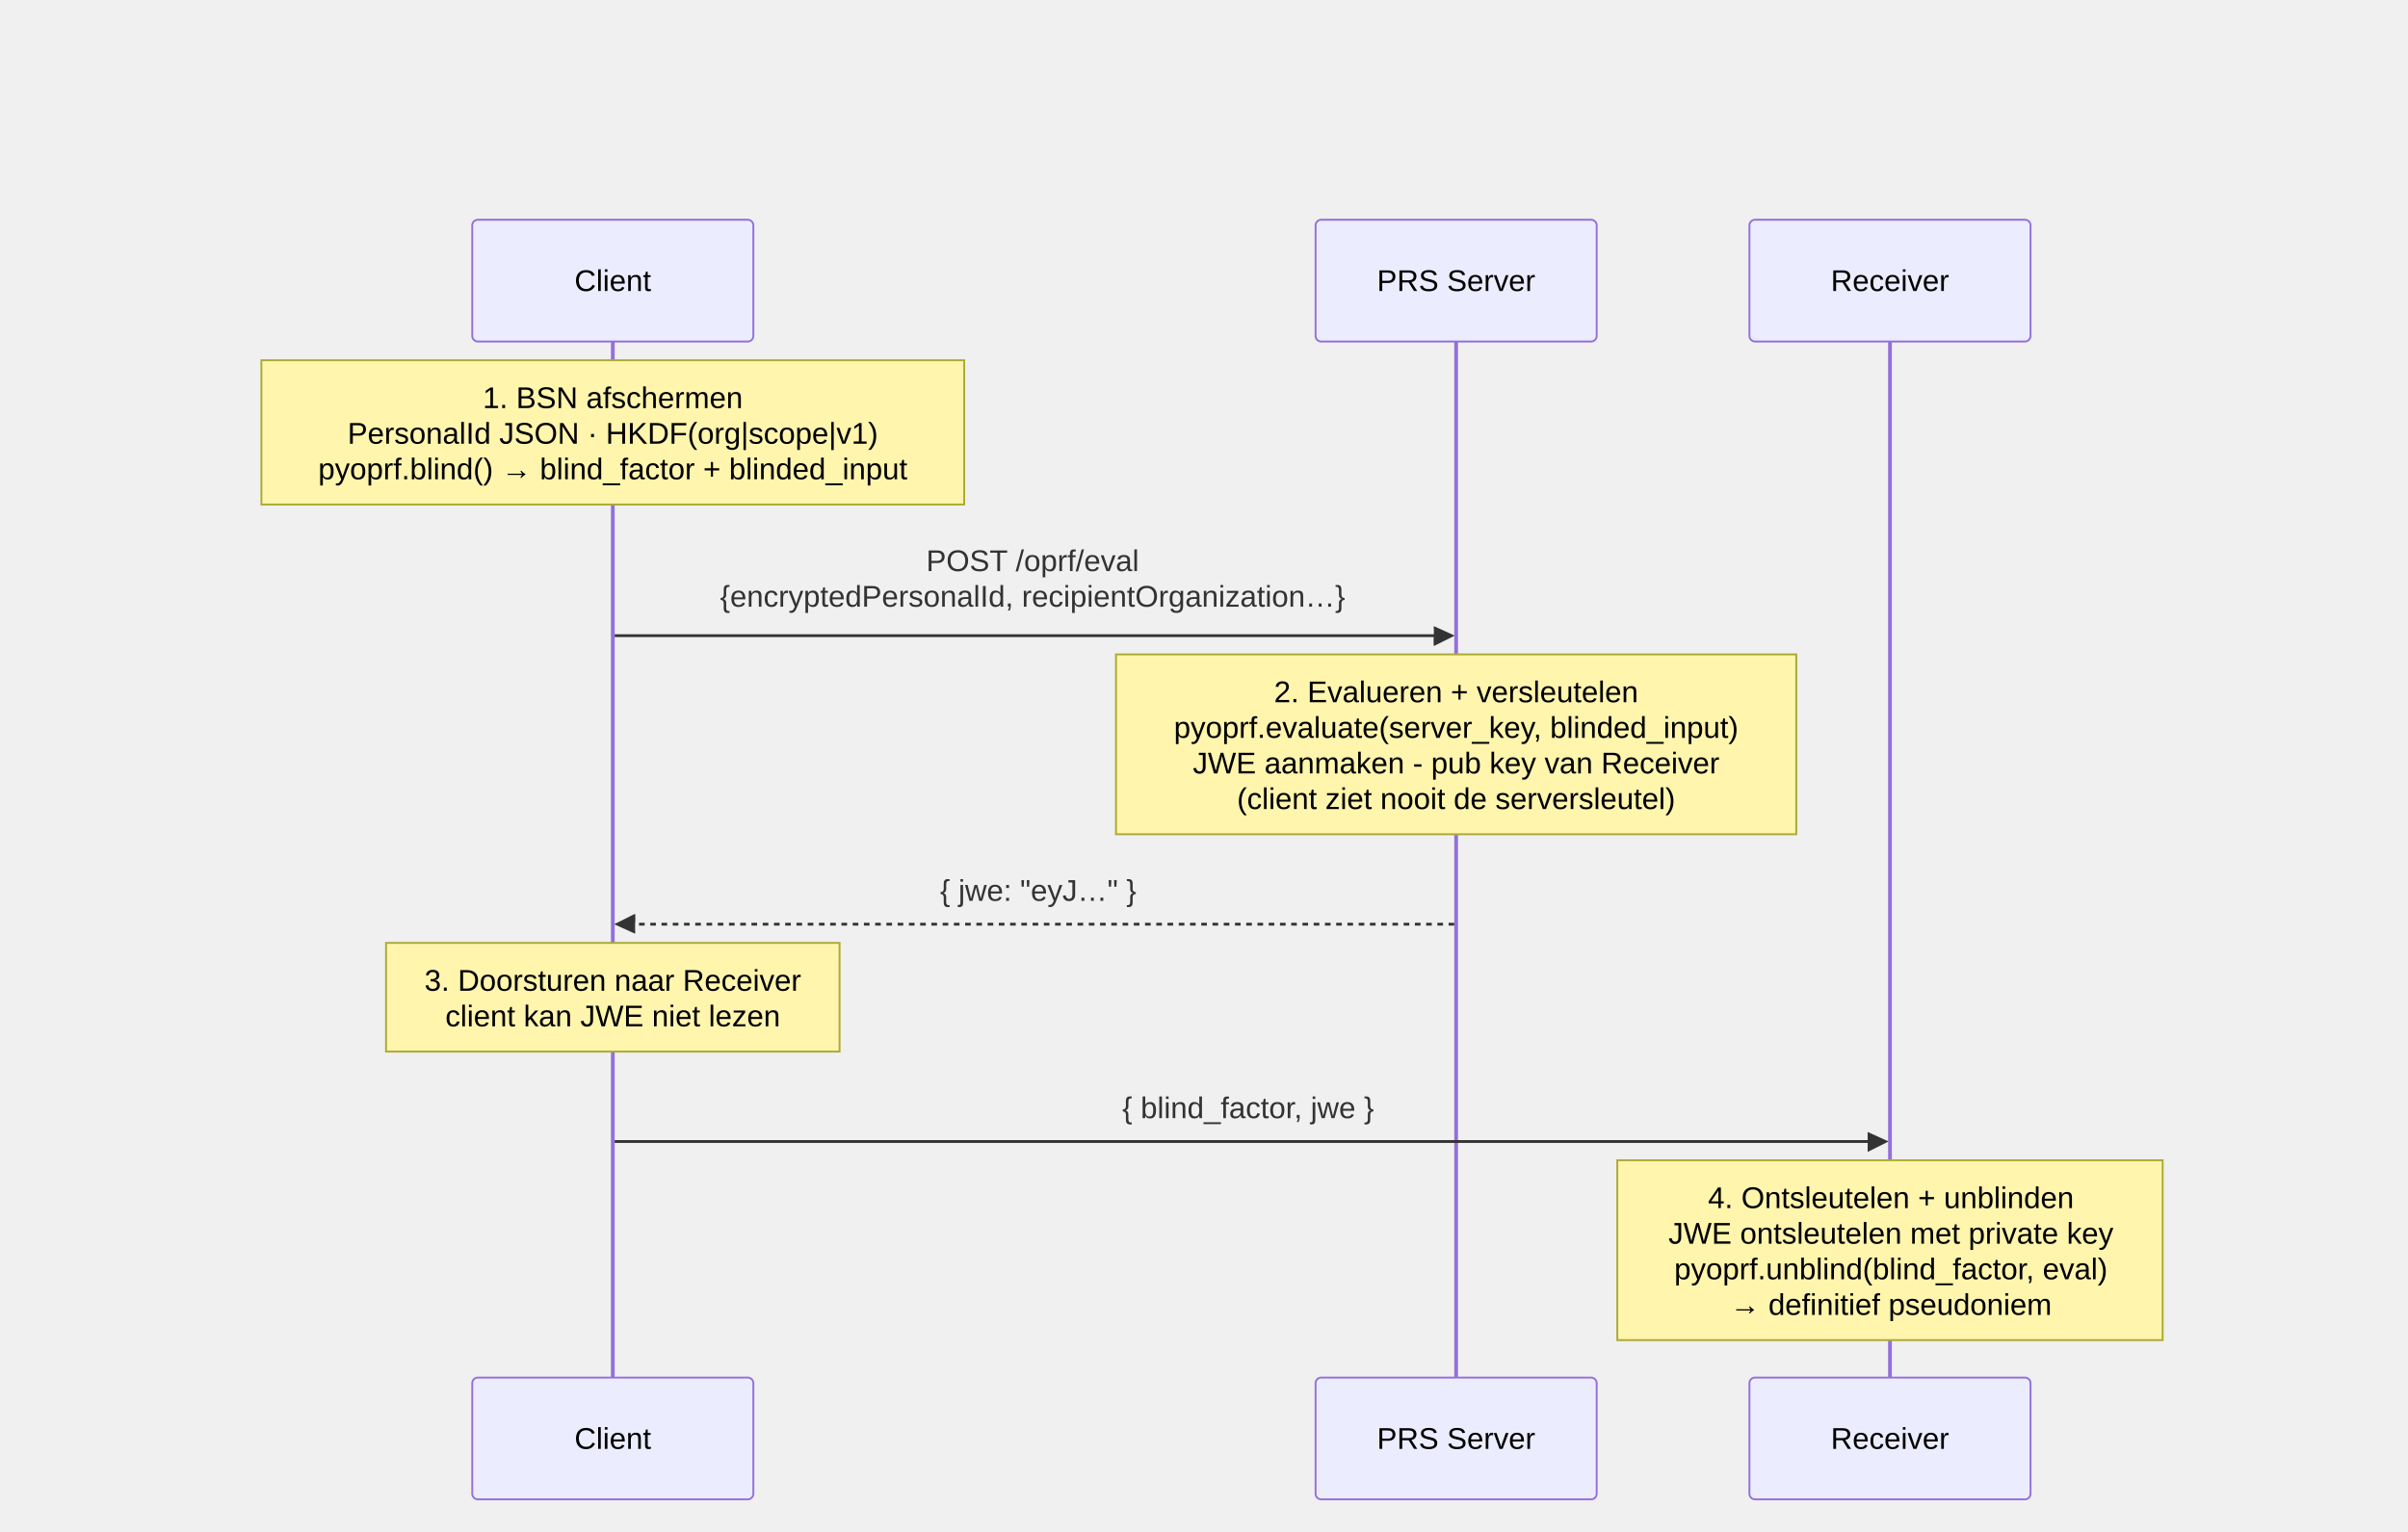
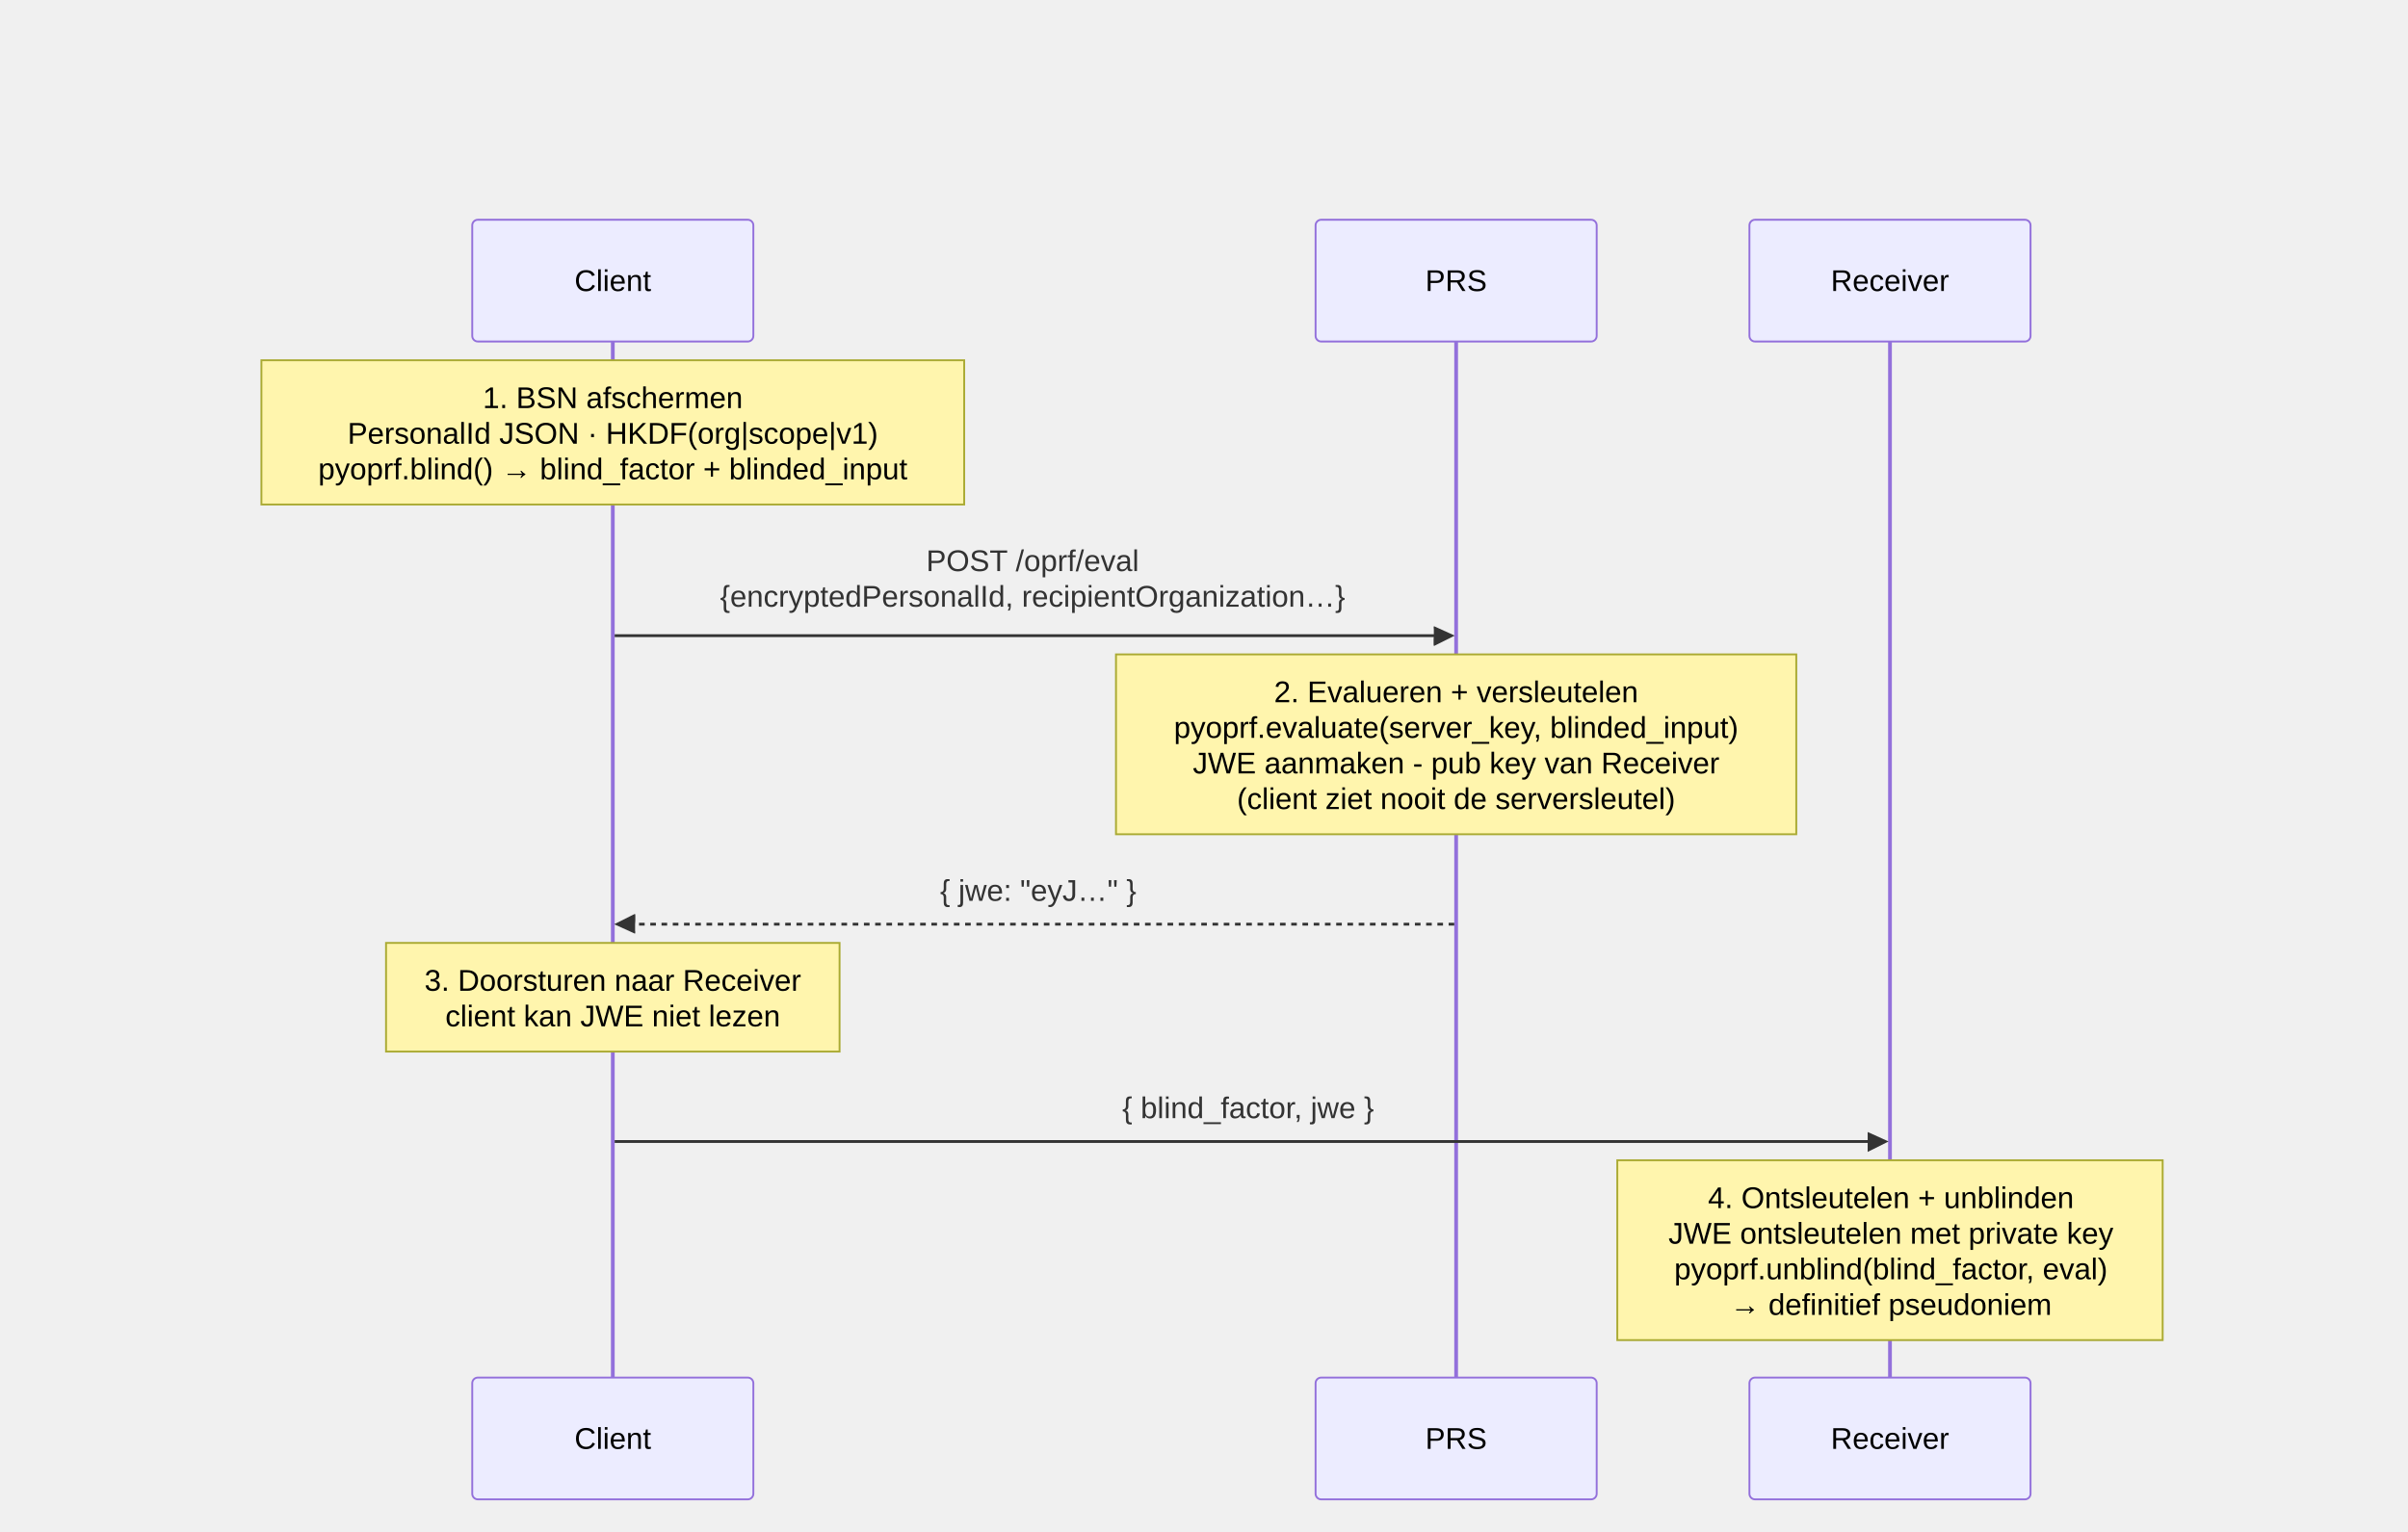
<svg xmlns="http://www.w3.org/2000/svg" id="graph-47" width="1100" height="700" viewBox="0 0 1100 700" style="background-color: rgb(255, 255, 255);" role="graphics-document document" aria-roledescription="sequence">
  <defs>
    <symbol id="graph-47-computer" width="24" height="24">
      <path transform="scale(.5)" d="M2 2v13h20v-13h-20zm18 11h-16v-9h16v9zm-10.228 6l.466-1h3.524l.467 1h-4.457zm14.228 3h-24l2-6h2.104l-1.33 4h18.45l-1.297-4h2.073l2 6zm-5-10h-14v-7h14v7z" />
    </symbol>
  </defs>
  <defs>
    <symbol id="graph-47-database" fill-rule="evenodd" clip-rule="evenodd">
      <path transform="scale(.5)" d="M12.258.001l.256.004.255.005.253.008.251.01.249.012.247.015.246.016.242.019.241.02.239.023.236.024.233.027.231.028.229.031.225.032.223.034.22.036.217.038.214.04.211.041.208.043.205.045.201.046.198.048.194.05.191.051.187.053.183.054.18.056.175.057.172.059.168.06.163.061.16.063.155.064.15.066.074.033.073.033.071.034.07.034.069.035.068.035.067.035.066.035.064.036.064.036.062.036.06.036.06.037.058.037.058.037.055.038.055.038.053.038.052.038.051.039.05.039.048.039.047.039.045.04.044.04.043.04.041.04.04.041.039.041.037.041.036.041.034.041.033.042.032.042.03.042.029.042.027.042.026.043.024.043.023.043.021.043.02.043.018.044.017.043.015.044.013.044.012.044.011.045.009.044.007.045.006.045.004.045.002.045.001.045v17l-.001.045-.002.045-.004.045-.006.045-.007.045-.009.044-.011.045-.012.044-.013.044-.015.044-.017.043-.018.044-.02.043-.021.043-.023.043-.024.043-.026.043-.027.042-.029.042-.03.042-.032.042-.033.042-.034.041-.036.041-.037.041-.039.041-.04.041-.041.04-.043.04-.044.04-.045.04-.047.039-.048.039-.05.039-.051.039-.052.038-.053.038-.055.038-.055.038-.058.037-.058.037-.06.037-.06.036-.062.036-.064.036-.064.036-.066.035-.067.035-.068.035-.069.035-.07.034-.071.034-.073.033-.074.033-.15.066-.155.064-.16.063-.163.061-.168.06-.172.059-.175.057-.18.056-.183.054-.187.053-.191.051-.194.05-.198.048-.201.046-.205.045-.208.043-.211.041-.214.04-.217.038-.22.036-.223.034-.225.032-.229.031-.231.028-.233.027-.236.024-.239.023-.241.02-.242.019-.246.016-.247.015-.249.012-.251.01-.253.008-.255.005-.256.004-.258.001-.258-.001-.256-.004-.255-.005-.253-.008-.251-.01-.249-.012-.247-.015-.245-.016-.243-.019-.241-.02-.238-.023-.236-.024-.234-.027-.231-.028-.228-.031-.226-.032-.223-.034-.22-.036-.217-.038-.214-.04-.211-.041-.208-.043-.204-.045-.201-.046-.198-.048-.195-.05-.19-.051-.187-.053-.184-.054-.179-.056-.176-.057-.172-.059-.167-.06-.164-.061-.159-.063-.155-.064-.151-.066-.074-.033-.072-.033-.072-.034-.07-.034-.069-.035-.068-.035-.067-.035-.066-.035-.064-.036-.063-.036-.062-.036-.061-.036-.06-.037-.058-.037-.057-.037-.056-.038-.055-.038-.053-.038-.052-.038-.051-.039-.049-.039-.049-.039-.046-.039-.046-.04-.044-.04-.043-.04-.041-.04-.04-.041-.039-.041-.037-.041-.036-.041-.034-.041-.033-.042-.032-.042-.03-.042-.029-.042-.027-.042-.026-.043-.024-.043-.023-.043-.021-.043-.02-.043-.018-.044-.017-.043-.015-.044-.013-.044-.012-.044-.011-.045-.009-.044-.007-.045-.006-.045-.004-.045-.002-.045-.001-.045v-17l.001-.045.002-.045.004-.045.006-.045.007-.045.009-.044.011-.045.012-.044.013-.044.015-.044.017-.043.018-.044.02-.043.021-.043.023-.043.024-.043.026-.043.027-.042.029-.042.03-.042.032-.042.033-.042.034-.041.036-.041.037-.041.039-.041.04-.041.041-.04.043-.04.044-.04.046-.04.046-.039.049-.039.049-.039.051-.039.052-.038.053-.038.055-.038.056-.038.057-.037.058-.037.06-.037.061-.036.062-.036.063-.036.064-.036.066-.035.067-.035.068-.035.069-.035.07-.034.072-.034.072-.033.074-.033.151-.066.155-.064.159-.063.164-.061.167-.06.172-.059.176-.057.179-.056.184-.054.187-.053.19-.051.195-.05.198-.048.201-.046.204-.045.208-.043.211-.041.214-.04.217-.038.22-.036.223-.034.226-.032.228-.031.231-.028.234-.027.236-.024.238-.023.241-.02.243-.019.245-.016.247-.015.249-.012.251-.01.253-.008.255-.005.256-.004.258-.001.258.001zm-9.258 20.499v.01l.001.021.003.021.004.022.005.021.006.022.007.022.009.023.01.022.011.023.012.023.013.023.015.023.016.024.017.023.018.024.019.024.021.024.022.025.023.024.024.025.052.049.056.05.061.051.066.051.07.051.075.051.079.052.084.052.088.052.092.052.097.052.102.051.105.052.11.052.114.051.119.051.123.051.127.05.131.05.135.05.139.048.144.049.147.047.152.047.155.047.16.045.163.045.167.043.171.043.176.041.178.041.183.039.187.039.19.037.194.035.197.035.202.033.204.031.209.03.212.029.216.027.219.025.222.024.226.021.23.02.233.018.236.016.24.015.243.012.246.01.249.008.253.005.256.004.259.001.26-.001.257-.004.254-.005.25-.008.247-.011.244-.012.241-.014.237-.016.233-.018.231-.021.226-.021.224-.024.22-.026.216-.027.212-.028.21-.031.205-.031.202-.034.198-.034.194-.036.191-.037.187-.039.183-.04.179-.04.175-.042.172-.043.168-.044.163-.045.16-.046.155-.046.152-.047.148-.048.143-.049.139-.049.136-.05.131-.05.126-.05.123-.051.118-.052.114-.051.11-.052.106-.052.101-.052.096-.052.092-.052.088-.053.083-.051.079-.052.074-.052.07-.051.065-.051.06-.051.056-.05.051-.05.023-.024.023-.025.021-.024.02-.024.019-.024.018-.024.017-.024.015-.023.014-.024.013-.023.012-.023.01-.023.01-.022.008-.022.006-.022.006-.022.004-.022.004-.021.001-.021.001-.021v-4.127l-.077.055-.08.053-.083.054-.085.053-.087.052-.09.052-.093.051-.095.05-.097.05-.1.049-.102.049-.105.048-.106.047-.109.047-.111.046-.114.045-.115.045-.118.044-.12.043-.122.042-.124.042-.126.041-.128.04-.13.04-.132.038-.134.038-.135.037-.138.037-.139.035-.142.035-.143.034-.144.033-.147.032-.148.031-.15.03-.151.03-.153.029-.154.027-.156.027-.158.026-.159.025-.161.024-.162.023-.163.022-.165.021-.166.02-.167.019-.169.018-.169.017-.171.016-.173.015-.173.014-.175.013-.175.012-.177.011-.178.01-.179.008-.179.008-.181.006-.182.005-.182.004-.184.003-.184.002h-.37l-.184-.002-.184-.003-.182-.004-.182-.005-.181-.006-.179-.008-.179-.008-.178-.01-.176-.011-.176-.012-.175-.013-.173-.014-.172-.015-.171-.016-.17-.017-.169-.018-.167-.019-.166-.02-.165-.021-.163-.022-.162-.023-.161-.024-.159-.025-.157-.026-.156-.027-.155-.027-.153-.029-.151-.03-.15-.03-.148-.031-.146-.032-.145-.033-.143-.034-.141-.035-.14-.035-.137-.037-.136-.037-.134-.038-.132-.038-.13-.04-.128-.04-.126-.041-.124-.042-.122-.042-.12-.044-.117-.043-.116-.045-.113-.045-.112-.046-.109-.047-.106-.047-.105-.048-.102-.049-.1-.049-.097-.05-.095-.05-.093-.052-.09-.051-.087-.052-.085-.053-.083-.054-.08-.054-.077-.054v4.127zm0-5.654v.011l.001.021.003.021.004.021.005.022.006.022.007.022.009.022.01.022.011.023.012.023.013.023.015.024.016.023.017.024.018.024.019.024.021.024.022.024.023.025.024.024.052.05.056.05.061.05.066.051.07.051.075.052.079.051.084.052.088.052.092.052.097.052.102.052.105.052.11.051.114.051.119.052.123.05.127.051.131.05.135.049.139.049.144.048.147.048.152.047.155.046.16.045.163.045.167.044.171.042.176.042.178.04.183.04.187.038.19.037.194.036.197.034.202.033.204.032.209.03.212.028.216.027.219.025.222.024.226.022.23.02.233.018.236.016.24.014.243.012.246.01.249.008.253.006.256.003.259.001.26-.001.257-.003.254-.006.25-.008.247-.01.244-.012.241-.015.237-.016.233-.018.231-.02.226-.022.224-.024.22-.025.216-.027.212-.029.21-.03.205-.032.202-.033.198-.035.194-.036.191-.037.187-.039.183-.039.179-.041.175-.042.172-.043.168-.044.163-.045.16-.045.155-.047.152-.047.148-.048.143-.048.139-.05.136-.049.131-.05.126-.051.123-.051.118-.051.114-.052.11-.052.106-.052.101-.052.096-.052.092-.052.088-.052.083-.052.079-.052.074-.051.07-.052.065-.051.06-.05.056-.051.051-.049.023-.025.023-.024.021-.025.02-.024.019-.024.018-.024.017-.024.015-.023.014-.023.013-.024.012-.022.01-.023.01-.023.008-.022.006-.022.006-.022.004-.021.004-.022.001-.021.001-.021v-4.139l-.077.054-.08.054-.083.054-.085.052-.087.053-.09.051-.093.051-.095.051-.097.05-.1.049-.102.049-.105.048-.106.047-.109.047-.111.046-.114.045-.115.044-.118.044-.12.044-.122.042-.124.042-.126.041-.128.04-.13.039-.132.039-.134.038-.135.037-.138.036-.139.036-.142.035-.143.033-.144.033-.147.033-.148.031-.15.03-.151.03-.153.028-.154.028-.156.027-.158.026-.159.025-.161.024-.162.023-.163.022-.165.021-.166.02-.167.019-.169.018-.169.017-.171.016-.173.015-.173.014-.175.013-.175.012-.177.011-.178.009-.179.009-.179.007-.181.007-.182.005-.182.004-.184.003-.184.002h-.37l-.184-.002-.184-.003-.182-.004-.182-.005-.181-.007-.179-.007-.179-.009-.178-.009-.176-.011-.176-.012-.175-.013-.173-.014-.172-.015-.171-.016-.17-.017-.169-.018-.167-.019-.166-.02-.165-.021-.163-.022-.162-.023-.161-.024-.159-.025-.157-.026-.156-.027-.155-.028-.153-.028-.151-.03-.15-.03-.148-.031-.146-.033-.145-.033-.143-.033-.141-.035-.14-.036-.137-.036-.136-.037-.134-.038-.132-.039-.13-.039-.128-.04-.126-.041-.124-.042-.122-.043-.12-.043-.117-.044-.116-.044-.113-.046-.112-.046-.109-.046-.106-.047-.105-.048-.102-.049-.1-.049-.097-.05-.095-.051-.093-.051-.09-.051-.087-.053-.085-.052-.083-.054-.08-.054-.077-.054v4.139zm0-5.666v.011l.001.02.003.022.004.021.005.022.006.021.007.022.009.023.01.022.011.023.012.023.013.023.015.023.016.024.017.024.018.023.019.024.021.025.022.024.023.024.024.025.052.05.056.05.061.05.066.051.07.051.075.052.079.051.084.052.088.052.092.052.097.052.102.052.105.051.11.052.114.051.119.051.123.051.127.05.131.05.135.05.139.049.144.048.147.048.152.047.155.046.16.045.163.045.167.043.171.043.176.042.178.04.183.04.187.038.19.037.194.036.197.034.202.033.204.032.209.03.212.028.216.027.219.025.222.024.226.021.23.02.233.018.236.017.24.014.243.012.246.01.249.008.253.006.256.003.259.001.26-.001.257-.003.254-.006.25-.008.247-.01.244-.013.241-.014.237-.016.233-.018.231-.02.226-.022.224-.024.22-.025.216-.027.212-.029.21-.03.205-.032.202-.033.198-.035.194-.036.191-.037.187-.039.183-.039.179-.041.175-.042.172-.043.168-.044.163-.045.16-.045.155-.047.152-.047.148-.048.143-.049.139-.049.136-.049.131-.051.126-.05.123-.051.118-.052.114-.051.11-.052.106-.052.101-.052.096-.052.092-.052.088-.052.083-.052.079-.052.074-.052.07-.051.065-.051.06-.051.056-.05.051-.049.023-.025.023-.025.021-.024.02-.024.019-.024.018-.024.017-.024.015-.023.014-.024.013-.023.012-.023.01-.022.01-.023.008-.022.006-.022.006-.022.004-.022.004-.021.001-.021.001-.021v-4.153l-.077.054-.08.054-.083.053-.085.053-.087.053-.09.051-.093.051-.095.051-.097.05-.1.049-.102.048-.105.048-.106.048-.109.046-.111.046-.114.046-.115.044-.118.044-.12.043-.122.043-.124.042-.126.041-.128.04-.13.039-.132.039-.134.038-.135.037-.138.036-.139.036-.142.034-.143.034-.144.033-.147.032-.148.032-.15.03-.151.03-.153.028-.154.028-.156.027-.158.026-.159.024-.161.024-.162.023-.163.023-.165.021-.166.02-.167.019-.169.018-.169.017-.171.016-.173.015-.173.014-.175.013-.175.012-.177.01-.178.01-.179.009-.179.007-.181.006-.182.006-.182.004-.184.003-.184.001-.185.001-.185-.001-.184-.001-.184-.003-.182-.004-.182-.006-.181-.006-.179-.007-.179-.009-.178-.01-.176-.01-.176-.012-.175-.013-.173-.014-.172-.015-.171-.016-.17-.017-.169-.018-.167-.019-.166-.02-.165-.021-.163-.023-.162-.023-.161-.024-.159-.024-.157-.026-.156-.027-.155-.028-.153-.028-.151-.03-.15-.03-.148-.032-.146-.032-.145-.033-.143-.034-.141-.034-.14-.036-.137-.036-.136-.037-.134-.038-.132-.039-.13-.039-.128-.041-.126-.041-.124-.041-.122-.043-.12-.043-.117-.044-.116-.044-.113-.046-.112-.046-.109-.046-.106-.048-.105-.048-.102-.048-.1-.05-.097-.049-.095-.051-.093-.051-.09-.052-.087-.052-.085-.053-.083-.053-.08-.054-.077-.054v4.153zm8.74-8.179l-.257.004-.254.005-.25.008-.247.011-.244.012-.241.014-.237.016-.233.018-.231.021-.226.022-.224.023-.22.026-.216.027-.212.028-.21.031-.205.032-.202.033-.198.034-.194.036-.191.038-.187.038-.183.04-.179.041-.175.042-.172.043-.168.043-.163.045-.16.046-.155.046-.152.048-.148.048-.143.048-.139.049-.136.05-.131.05-.126.051-.123.051-.118.051-.114.052-.11.052-.106.052-.101.052-.096.052-.092.052-.088.052-.083.052-.079.052-.074.051-.07.052-.065.051-.06.05-.056.05-.051.05-.023.025-.023.024-.021.024-.02.025-.019.024-.018.024-.017.023-.015.024-.014.023-.013.023-.012.023-.01.023-.01.022-.008.022-.006.023-.006.021-.004.022-.004.021-.001.021-.001.021.001.021.001.021.004.021.004.022.006.021.006.023.008.022.01.022.01.023.012.023.013.023.014.023.015.024.017.023.018.024.019.024.02.025.021.024.023.024.023.025.051.05.056.05.06.05.065.051.07.052.074.051.079.052.083.052.088.052.092.052.096.052.101.052.106.052.11.052.114.052.118.051.123.051.126.051.131.05.136.05.139.049.143.048.148.048.152.048.155.046.16.046.163.045.168.043.172.043.175.042.179.041.183.04.187.038.191.038.194.036.198.034.202.033.205.032.21.031.212.028.216.027.22.026.224.023.226.022.231.021.233.018.237.016.241.014.244.012.247.011.25.008.254.005.257.004.26.001.26-.001.257-.004.254-.005.25-.008.247-.011.244-.012.241-.014.237-.016.233-.018.231-.021.226-.022.224-.023.22-.026.216-.027.212-.028.21-.031.205-.032.202-.033.198-.034.194-.036.191-.038.187-.038.183-.04.179-.041.175-.042.172-.043.168-.043.163-.045.16-.046.155-.046.152-.048.148-.048.143-.048.139-.049.136-.05.131-.05.126-.051.123-.051.118-.051.114-.052.11-.052.106-.052.101-.052.096-.052.092-.052.088-.052.083-.052.079-.052.074-.051.07-.052.065-.051.06-.05.056-.05.051-.05.023-.025.023-.024.021-.024.02-.025.019-.024.018-.024.017-.023.015-.024.014-.023.013-.023.012-.023.01-.023.01-.022.008-.022.006-.023.006-.021.004-.022.004-.021.001-.021.001-.021-.001-.021-.001-.021-.004-.021-.004-.022-.006-.021-.006-.023-.008-.022-.01-.022-.01-.023-.012-.023-.013-.023-.014-.023-.015-.024-.017-.023-.018-.024-.019-.024-.02-.025-.021-.024-.023-.024-.023-.025-.051-.05-.056-.05-.06-.05-.065-.051-.07-.052-.074-.051-.079-.052-.083-.052-.088-.052-.092-.052-.096-.052-.101-.052-.106-.052-.11-.052-.114-.052-.118-.051-.123-.051-.126-.051-.131-.05-.136-.05-.139-.049-.143-.048-.148-.048-.152-.048-.155-.046-.16-.046-.163-.045-.168-.043-.172-.043-.175-.042-.179-.041-.183-.04-.187-.038-.191-.038-.194-.036-.198-.034-.202-.033-.205-.032-.21-.031-.212-.028-.216-.027-.22-.026-.224-.023-.226-.022-.231-.021-.233-.018-.237-.016-.241-.014-.244-.012-.247-.011-.25-.008-.254-.005-.257-.004-.26-.001-.26.001z" />
    </symbol>
  </defs>
  <defs>
    <symbol id="graph-47-clock" width="24" height="24">
      <path transform="scale(.5)" d="M12 2c5.514 0 10 4.486 10 10s-4.486 10-10 10-10-4.486-10-10 4.486-10 10-10zm0-2c-6.627 0-12 5.373-12 12s5.373 12 12 12 12-5.373 12-12-5.373-12-12-12zm5.848 12.459c.202.038.202.333.001.372-1.907.361-6.045 1.111-6.547 1.111-.719 0-1.301-.582-1.301-1.301 0-.512.77-5.447 1.125-7.445.034-.192.312-.181.343.014l.985 6.238 5.394 1.011z" />
    </symbol>
  </defs>
  <defs>
    <marker id="graph-47-arrowhead" refX="7.9" refY="5" markerUnits="userSpaceOnUse" markerWidth="12" markerHeight="12" orient="auto-start-reverse">
      <path d="M -1 0 L 10 5 L 0 10 z" />
    </marker>
  </defs>
  <defs>
    <marker id="graph-47-crosshead" markerWidth="15" markerHeight="8" orient="auto" refX="4" refY="4.5">
      <path fill="none" stroke="#000000" style="stroke-dasharray: 0px, 0px;" stroke-width="1pt" d="M 1,2 L 6,7 M 6,2 L 1,7" />
    </marker>
  </defs>
  <defs>
    <marker id="graph-47-filled-head" refX="15.5" refY="7" markerWidth="20" markerHeight="28" orient="auto">
      <path d="M 18,7 L9,13 L14,7 L9,1 Z" />
    </marker>
  </defs>
  <defs>
    <marker id="graph-47-sequencenumber" refX="15" refY="15" markerWidth="60" markerHeight="40" orient="auto">
      <circle cx="15" cy="15" r="6" />
    </marker>
  </defs>
  <defs>
    <marker id="graph-47-solidTopArrowHead" refX="7.9" refY="7.25" markerUnits="userSpaceOnUse" markerWidth="12" markerHeight="12" orient="auto-start-reverse">
      <path d="M 0 0 L 10 8 L 0 8 z" />
    </marker>
  </defs>
  <defs>
    <marker id="graph-47-solidBottomArrowHead" refX="7.9" refY="0.75" markerUnits="userSpaceOnUse" markerWidth="12" markerHeight="12" orient="auto-start-reverse">
      <path d="M 0 0 L 10 0 L 0 8 z" />
    </marker>
  </defs>
  <defs>
    <marker id="graph-47-stickTopArrowHead" refX="7.5" refY="7" markerUnits="userSpaceOnUse" markerWidth="12" markerHeight="12" orient="auto-start-reverse">
      <path d="M 0 0 L 7 7" stroke="black" stroke-width="1.5" fill="none" />
    </marker>
  </defs>
  <defs>
    <marker id="graph-47-stickBottomArrowHead" refX="7.5" refY="0" markerUnits="userSpaceOnUse" markerWidth="12" markerHeight="12" orient="auto-start-reverse">
      <path d="M 0 7 L 7 0" stroke="black" stroke-width="1.5" fill="none" />
    </marker>
  </defs>
  <g id="viewport-20260511091307627" class="svg-pan-zoom_viewport" transform="matrix(0.8560976,0,0,0.8560976,215.7262,100.4086)" style="transform: matrix(0.856098, 0, 0, 0.856098, 215.726, 100.409);">
    <g>
      <rect x="681.5" y="618" fill="#eaeaea" stroke="#666" width="150" height="65" name="R" rx="3" ry="3" class="actor actor-bottom" />
      <text x="756.5" y="650.5" style="text-anchor: middle; font-size: 16px; font-weight: 400;" dominant-baseline="central" alignment-baseline="central" class="actor actor-box">
        <tspan x="756.5" dy="0">Receiver</tspan>
      </text>
    </g>
    <g>
      <rect x="450" y="618" fill="#eaeaea" stroke="#666" width="150" height="65" name="P" rx="3" ry="3" class="actor actor-bottom" />
      <text x="525" y="650.5" style="text-anchor: middle; font-size: 16px; font-weight: 400;" dominant-baseline="central" alignment-baseline="central" class="actor actor-box">
-         <tspan x="525" dy="0">PRS Server</tspan>
+         <tspan x="525" dy="0">PRS</tspan>
      </text>
    </g>
    <g>
      <rect x="0" y="618" fill="#eaeaea" stroke="#666" width="150" height="65" name="C" rx="3" ry="3" class="actor actor-bottom" />
      <text x="75" y="650.5" style="text-anchor: middle; font-size: 16px; font-weight: 400;" dominant-baseline="central" alignment-baseline="central" class="actor actor-box">
        <tspan x="75" dy="0">Client</tspan>
      </text>
    </g>
    <g>
      <line id="actor2" x1="756.5" y1="65" x2="756.5" y2="618" class="actor-line 200" stroke-width="0.5px" stroke="#999" name="R" data-et="life-line" data-id="R" />
      <g id="root-2" data-et="participant" data-type="participant" data-id="R">
        <rect x="681.5" y="0" fill="#eaeaea" stroke="#666" width="150" height="65" name="R" rx="3" ry="3" class="actor actor-top" />
        <text x="756.5" y="32.5" style="text-anchor: middle; font-size: 16px; font-weight: 400;" dominant-baseline="central" alignment-baseline="central" class="actor actor-box">
          <tspan x="756.5" dy="0">Receiver</tspan>
        </text>
      </g>
    </g>
    <g>
      <line id="actor1" x1="525" y1="65" x2="525" y2="618" class="actor-line 200" stroke-width="0.5px" stroke="#999" name="P" data-et="life-line" data-id="P" />
      <g id="root-1" data-et="participant" data-type="participant" data-id="P">
        <rect x="450" y="0" fill="#eaeaea" stroke="#666" width="150" height="65" name="P" rx="3" ry="3" class="actor actor-top" />
        <text x="525" y="32.5" style="text-anchor: middle; font-size: 16px; font-weight: 400;" dominant-baseline="central" alignment-baseline="central" class="actor actor-box">
-           <tspan x="525" dy="0">PRS Server</tspan>
+           <tspan x="525" dy="0">PRS</tspan>
        </text>
      </g>
    </g>
    <g>
      <line id="actor0" x1="75" y1="65" x2="75" y2="618" class="actor-line 200" stroke-width="0.5px" stroke="#999" name="C" data-et="life-line" data-id="C" />
      <g id="root-0" data-et="participant" data-type="participant" data-id="C">
        <rect x="0" y="0" fill="#eaeaea" stroke="#666" width="150" height="65" name="C" rx="3" ry="3" class="actor actor-top" />
        <text x="75" y="32.5" style="text-anchor: middle; font-size: 16px; font-weight: 400;" dominant-baseline="central" alignment-baseline="central" class="actor actor-box">
          <tspan x="75" dy="0">Client</tspan>
        </text>
      </g>
    </g>
    <style>#graph-47{font-family:"trebuchet ms",verdana,arial,sans-serif;font-size:16px;fill:#333;}@keyframes
            edge-animation-frame{from{stroke-dashoffset:0;}}@keyframes dash{to{stroke-dashoffset:0;}}#graph-47
            .edge-animation-slow{stroke-dasharray:9,5!important;stroke-dashoffset:900;animation:dash 50s linear
            infinite;stroke-linecap:round;}#graph-47
            .edge-animation-fast{stroke-dasharray:9,5!important;stroke-dashoffset:900;animation:dash 20s linear
            infinite;stroke-linecap:round;}#graph-47 .error-icon{fill:#552222;}#graph-47
            .error-text{fill:#552222;stroke:#552222;}#graph-47 .edge-thickness-normal{stroke-width:1px;}#graph-47
            .edge-thickness-thick{stroke-width:3.5px;}#graph-47 .edge-pattern-solid{stroke-dasharray:0;}#graph-47
            .edge-thickness-invisible{stroke-width:0;fill:none;}#graph-47
            .edge-pattern-dashed{stroke-dasharray:3;}#graph-47 .edge-pattern-dotted{stroke-dasharray:2;}#graph-47
            .marker{fill:#333333;stroke:#333333;}#graph-47 .marker.cross{stroke:#333333;}#graph-47
            svg{font-family:"trebuchet ms",verdana,arial,sans-serif;font-size:16px;}#graph-47 p{margin:0;}#graph-47
            .actor{stroke:#9370DB;fill:#ECECFF;stroke-width:1;}#graph-47
            rect.actor.outer-path[data-look="neo"]{filter:drop-shadow(1px 2px 2px rgba(185, 185, 185, 1));}#graph-47
            rect.note[data-look="neo"]{stroke:#aaaa33;fill:#fff5ad;filter:drop-shadow(1px 2px 2px rgba(185, 185, 185,
            1));}#graph-47 text.actor&gt;tspan{fill:black;stroke:none;}#graph-47 .actor-line{stroke:#9370DB;}#graph-47
            .innerArc{stroke-width:1.5;stroke-dasharray:none;}#graph-47
            .messageLine0{stroke-width:1.5;stroke-dasharray:none;stroke:#333;}#graph-47
            .messageLine1{stroke-width:1.5;stroke-dasharray:2,2;stroke:#333;}#graph-47 [id$="-arrowhead"]
            path{fill:#333;stroke:#333;}#graph-47 .sequenceNumber{fill:white;}#graph-47
            [id$="-sequencenumber"]{fill:#333;}#graph-47 [id$="-crosshead"] path{fill:#333;stroke:#333;}#graph-47
            .messageText{fill:#333;stroke:none;}#graph-47 .labelBox{stroke:#9370DB;fill:#ECECFF;filter:none;}#graph-47
            .labelText,#graph-47 .labelText&gt;tspan{fill:black;stroke:none;}#graph-47 .loopText,#graph-47 .loopText&gt;tspan{fill:black;stroke:none;}#graph-47
            .loopLine{stroke-width:2px;stroke-dasharray:2,2;stroke:#9370DB;fill:#9370DB;}#graph-47
            .note{stroke:#aaaa33;fill:#fff5ad;}#graph-47 .noteText,#graph-47 .noteText&gt;tspan{fill:black;stroke:none;font-weight:normal;}#graph-47
            .activation0{fill:#f4f4f4;stroke:#666;}#graph-47 .activation1{fill:#f4f4f4;stroke:#666;}#graph-47
            .activation2{fill:#f4f4f4;stroke:#666;}#graph-47 .actorPopupMenu{position:absolute;}#graph-47
            .actorPopupMenuPanel{position:absolute;fill:#ECECFF;box-shadow:0px 8px 16px 0px
            rgba(0,0,0,0.2);filter:drop-shadow(3px 5px 2px rgb(0 0 0 / 0.4));}#graph-47 .actor-man circle,#graph-47
            line{fill:#ECECFF;stroke-width:2px;}#graph-47 g rect.rect{filter:drop-shadow(1px 2px 2px rgba(185, 185, 185,
            1));stroke:#9370DB;}#graph-47 .node .neo-node{stroke:#9370DB;}#graph-47 [data-look="neo"].node
            rect,#graph-47 [data-look="neo"].cluster rect,#graph-47 [data-look="neo"].node
            polygon{stroke:#9370DB;filter:drop-shadow(1px 2px 2px rgba(185, 185, 185, 1));}#graph-47
            [data-look="neo"].node path{stroke:#9370DB;stroke-width:1px;}#graph-47 [data-look="neo"].node
            .outer-path{filter:drop-shadow(1px 2px 2px rgba(185, 185, 185, 1));}#graph-47 [data-look="neo"].node
            .neo-line path{stroke:#9370DB;filter:none;}#graph-47 [data-look="neo"].node
            circle{stroke:#9370DB;filter:drop-shadow(1px 2px 2px rgba(185, 185, 185, 1));}#graph-47
            [data-look="neo"].node circle .state-start{fill:#000000;}#graph-47 [data-look="neo"].icon-shape
            .icon{fill:#9370DB;filter:drop-shadow(1px 2px 2px rgba(185, 185, 185, 1));}#graph-47
            [data-look="neo"].icon-shape .icon-neo path{stroke:#9370DB;filter:drop-shadow(1px 2px 2px rgba(185, 185,
            185, 1));}#graph-47 :root{--mermaid-font-family:"trebuchet ms",verdana,arial,sans-serif;}
        </style>
    <g />
    <g data-et="note" data-id="i0">
      <rect x="-112.5" y="75" fill="#EDF2AE" stroke="#666" width="375" height="77" class="note" />
      <text x="75" y="80" text-anchor="middle" dominant-baseline="middle" alignment-baseline="middle" style="font-size: 16px; font-weight: 400;" class="noteText" dy="1em">
        <tspan x="75">1. BSN afschermen</tspan>
      </text>
      <text x="75" y="99" text-anchor="middle" dominant-baseline="middle" alignment-baseline="middle" style="font-size: 16px; font-weight: 400;" class="noteText" dy="1em">
        <tspan x="75">PersonalId JSON · HKDF(org|scope|v1)</tspan>
      </text>
      <text x="75" y="118" text-anchor="middle" dominant-baseline="middle" alignment-baseline="middle" style="font-size: 16px; font-weight: 400;" class="noteText" dy="1em">
        <tspan x="75">pyoprf.blind() → blind_factor + blinded_input</tspan>
      </text>
    </g>
    <g data-et="note" data-id="i2">
      <rect x="343.5" y="232" fill="#EDF2AE" stroke="#666" width="363" height="96" class="note" />
      <text x="525" y="237" text-anchor="middle" dominant-baseline="middle" alignment-baseline="middle" style="font-size: 16px; font-weight: 400;" class="noteText" dy="1em">
        <tspan x="525">2. Evalueren + versleutelen</tspan>
      </text>
      <text x="525" y="256" text-anchor="middle" dominant-baseline="middle" alignment-baseline="middle" style="font-size: 16px; font-weight: 400;" class="noteText" dy="1em">
        <tspan x="525">pyoprf.evaluate(server_key, blinded_input)</tspan>
      </text>
      <text x="525" y="275" text-anchor="middle" dominant-baseline="middle" alignment-baseline="middle" style="font-size: 16px; font-weight: 400;" class="noteText" dy="1em">
        <tspan x="525">JWE aanmaken - pub key van Receiver</tspan>
      </text>
      <text x="525" y="294" text-anchor="middle" dominant-baseline="middle" alignment-baseline="middle" style="font-size: 16px; font-weight: 400;" class="noteText" dy="1em">
        <tspan x="525">(client ziet nooit de serversleutel)</tspan>
      </text>
    </g>
    <g data-et="note" data-id="i4">
      <rect x="-46" y="386" fill="#EDF2AE" stroke="#666" width="242" height="58" class="note" />
      <text x="75" y="391" text-anchor="middle" dominant-baseline="middle" alignment-baseline="middle" style="font-size: 16px; font-weight: 400;" class="noteText" dy="1em">
        <tspan x="75">3. Doorsturen naar Receiver</tspan>
      </text>
      <text x="75" y="410" text-anchor="middle" dominant-baseline="middle" alignment-baseline="middle" style="font-size: 16px; font-weight: 400;" class="noteText" dy="1em">
        <tspan x="75">client kan JWE niet lezen</tspan>
      </text>
    </g>
    <g data-et="note" data-id="i6">
      <rect x="611" y="502" fill="#EDF2AE" stroke="#666" width="291" height="96" class="note" />
      <text x="757" y="507" text-anchor="middle" dominant-baseline="middle" alignment-baseline="middle" style="font-size: 16px; font-weight: 400;" class="noteText" dy="1em">
        <tspan x="757">4. Ontsleutelen + unblinden</tspan>
      </text>
      <text x="757" y="526" text-anchor="middle" dominant-baseline="middle" alignment-baseline="middle" style="font-size: 16px; font-weight: 400;" class="noteText" dy="1em">
        <tspan x="757">JWE ontsleutelen met private key</tspan>
      </text>
      <text x="757" y="545" text-anchor="middle" dominant-baseline="middle" alignment-baseline="middle" style="font-size: 16px; font-weight: 400;" class="noteText" dy="1em">
        <tspan x="757">pyoprf.unblind(blind_factor, eval)</tspan>
      </text>
      <text x="757" y="564" text-anchor="middle" dominant-baseline="middle" alignment-baseline="middle" style="font-size: 16px; font-weight: 400;" class="noteText" dy="1em">
        <tspan x="757">→ definitief pseudoniem</tspan>
      </text>
    </g>
    <text x="299" y="167" text-anchor="middle" dominant-baseline="middle" alignment-baseline="middle" style="font-size: 16px; font-weight: 400;" class="messageText" dy="1em">POST /oprf/eval
        </text>
    <text x="299" y="186" text-anchor="middle" dominant-baseline="middle" alignment-baseline="middle" style="font-size: 16px; font-weight: 400;" class="messageText" dy="1em">{encryptedPersonalId,
            recipientOrganization…}
        </text>
    <line x1="76" y1="222" x2="521" y2="222" class="messageLine0" data-et="message" data-id="i1" data-from="C" data-to="P" stroke-width="2" stroke="none" style="fill: none;" marker-end="url(#graph-47-arrowhead)" />
    <text x="302" y="343" text-anchor="middle" dominant-baseline="middle" alignment-baseline="middle" style="font-size: 16px; font-weight: 400;" class="messageText" dy="1em">{ jwe: "eyJ…" }
        </text>
    <line x1="524" y1="376" x2="79" y2="376" style="stroke-dasharray: 3px, 3px; fill: none;" class="messageLine1" data-et="message" data-id="i3" data-from="P" data-to="C" stroke-width="2" stroke="none" marker-end="url(#graph-47-arrowhead)" />
    <text x="414" y="459" text-anchor="middle" dominant-baseline="middle" alignment-baseline="middle" style="font-size: 16px; font-weight: 400;" class="messageText" dy="1em">{ blind_factor, jwe }
        </text>
    <line x1="76" y1="492" x2="752.5" y2="492" class="messageLine0" data-et="message" data-id="i5" data-from="C" data-to="R" stroke-width="2" stroke="none" style="fill: none;" marker-end="url(#graph-47-arrowhead)" />
  </g>
</svg>
